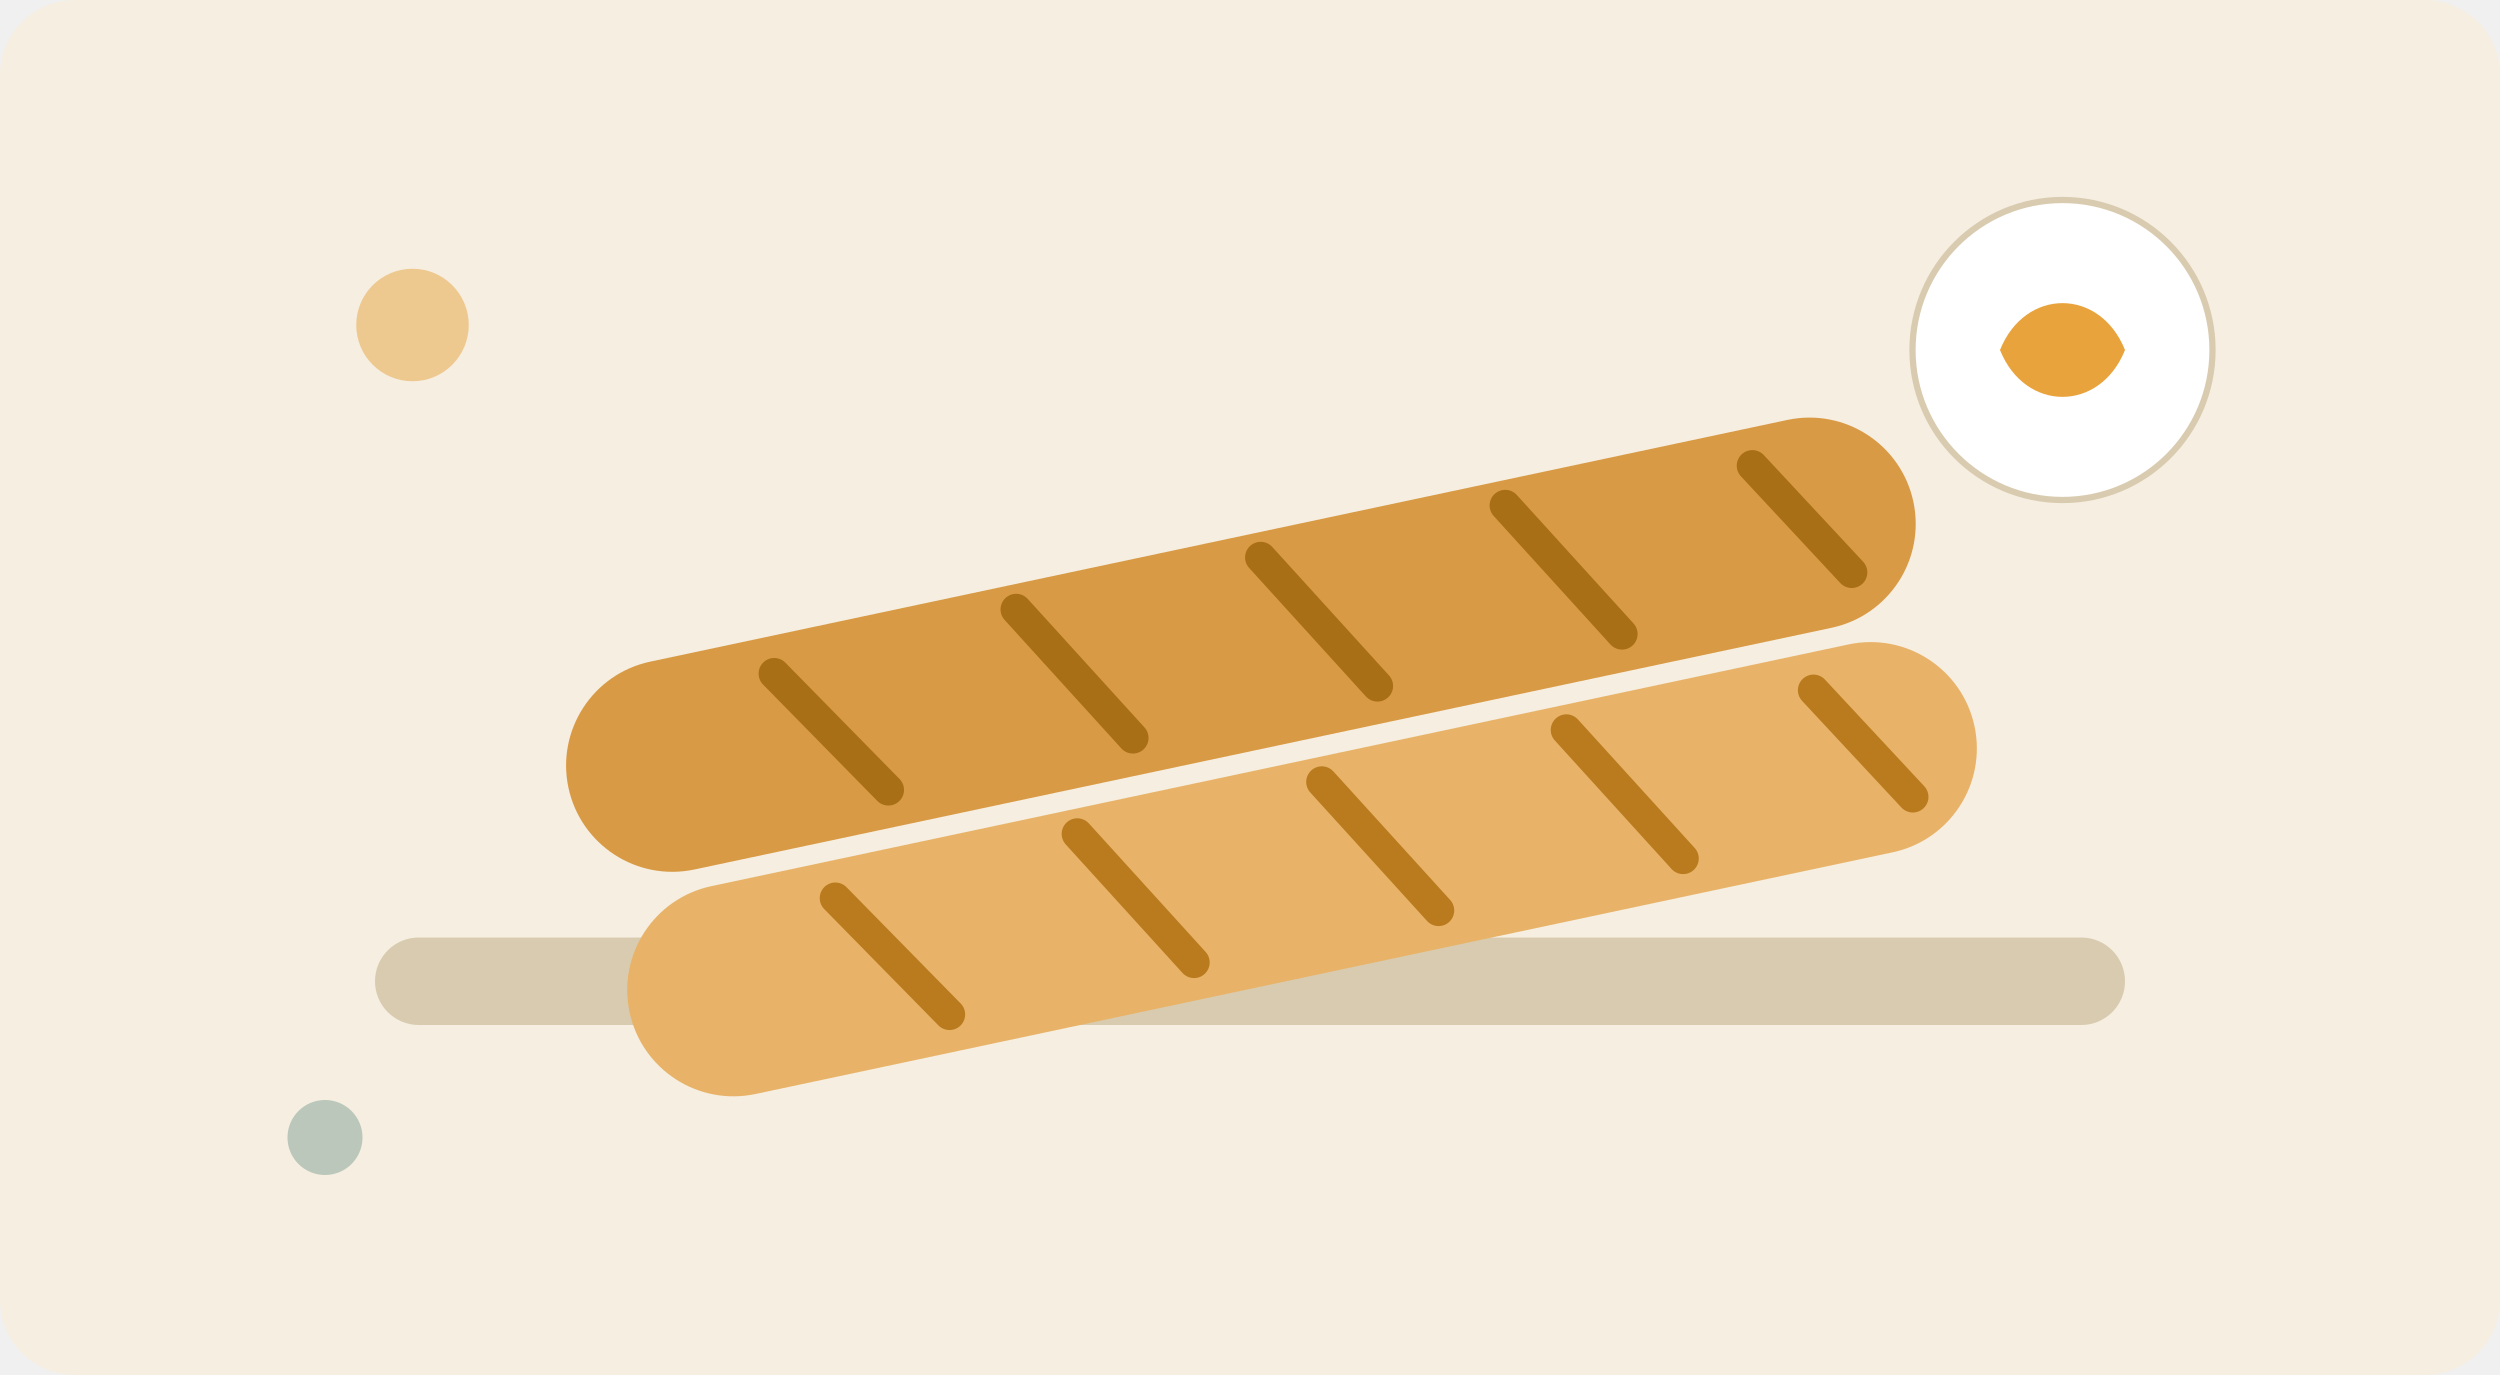
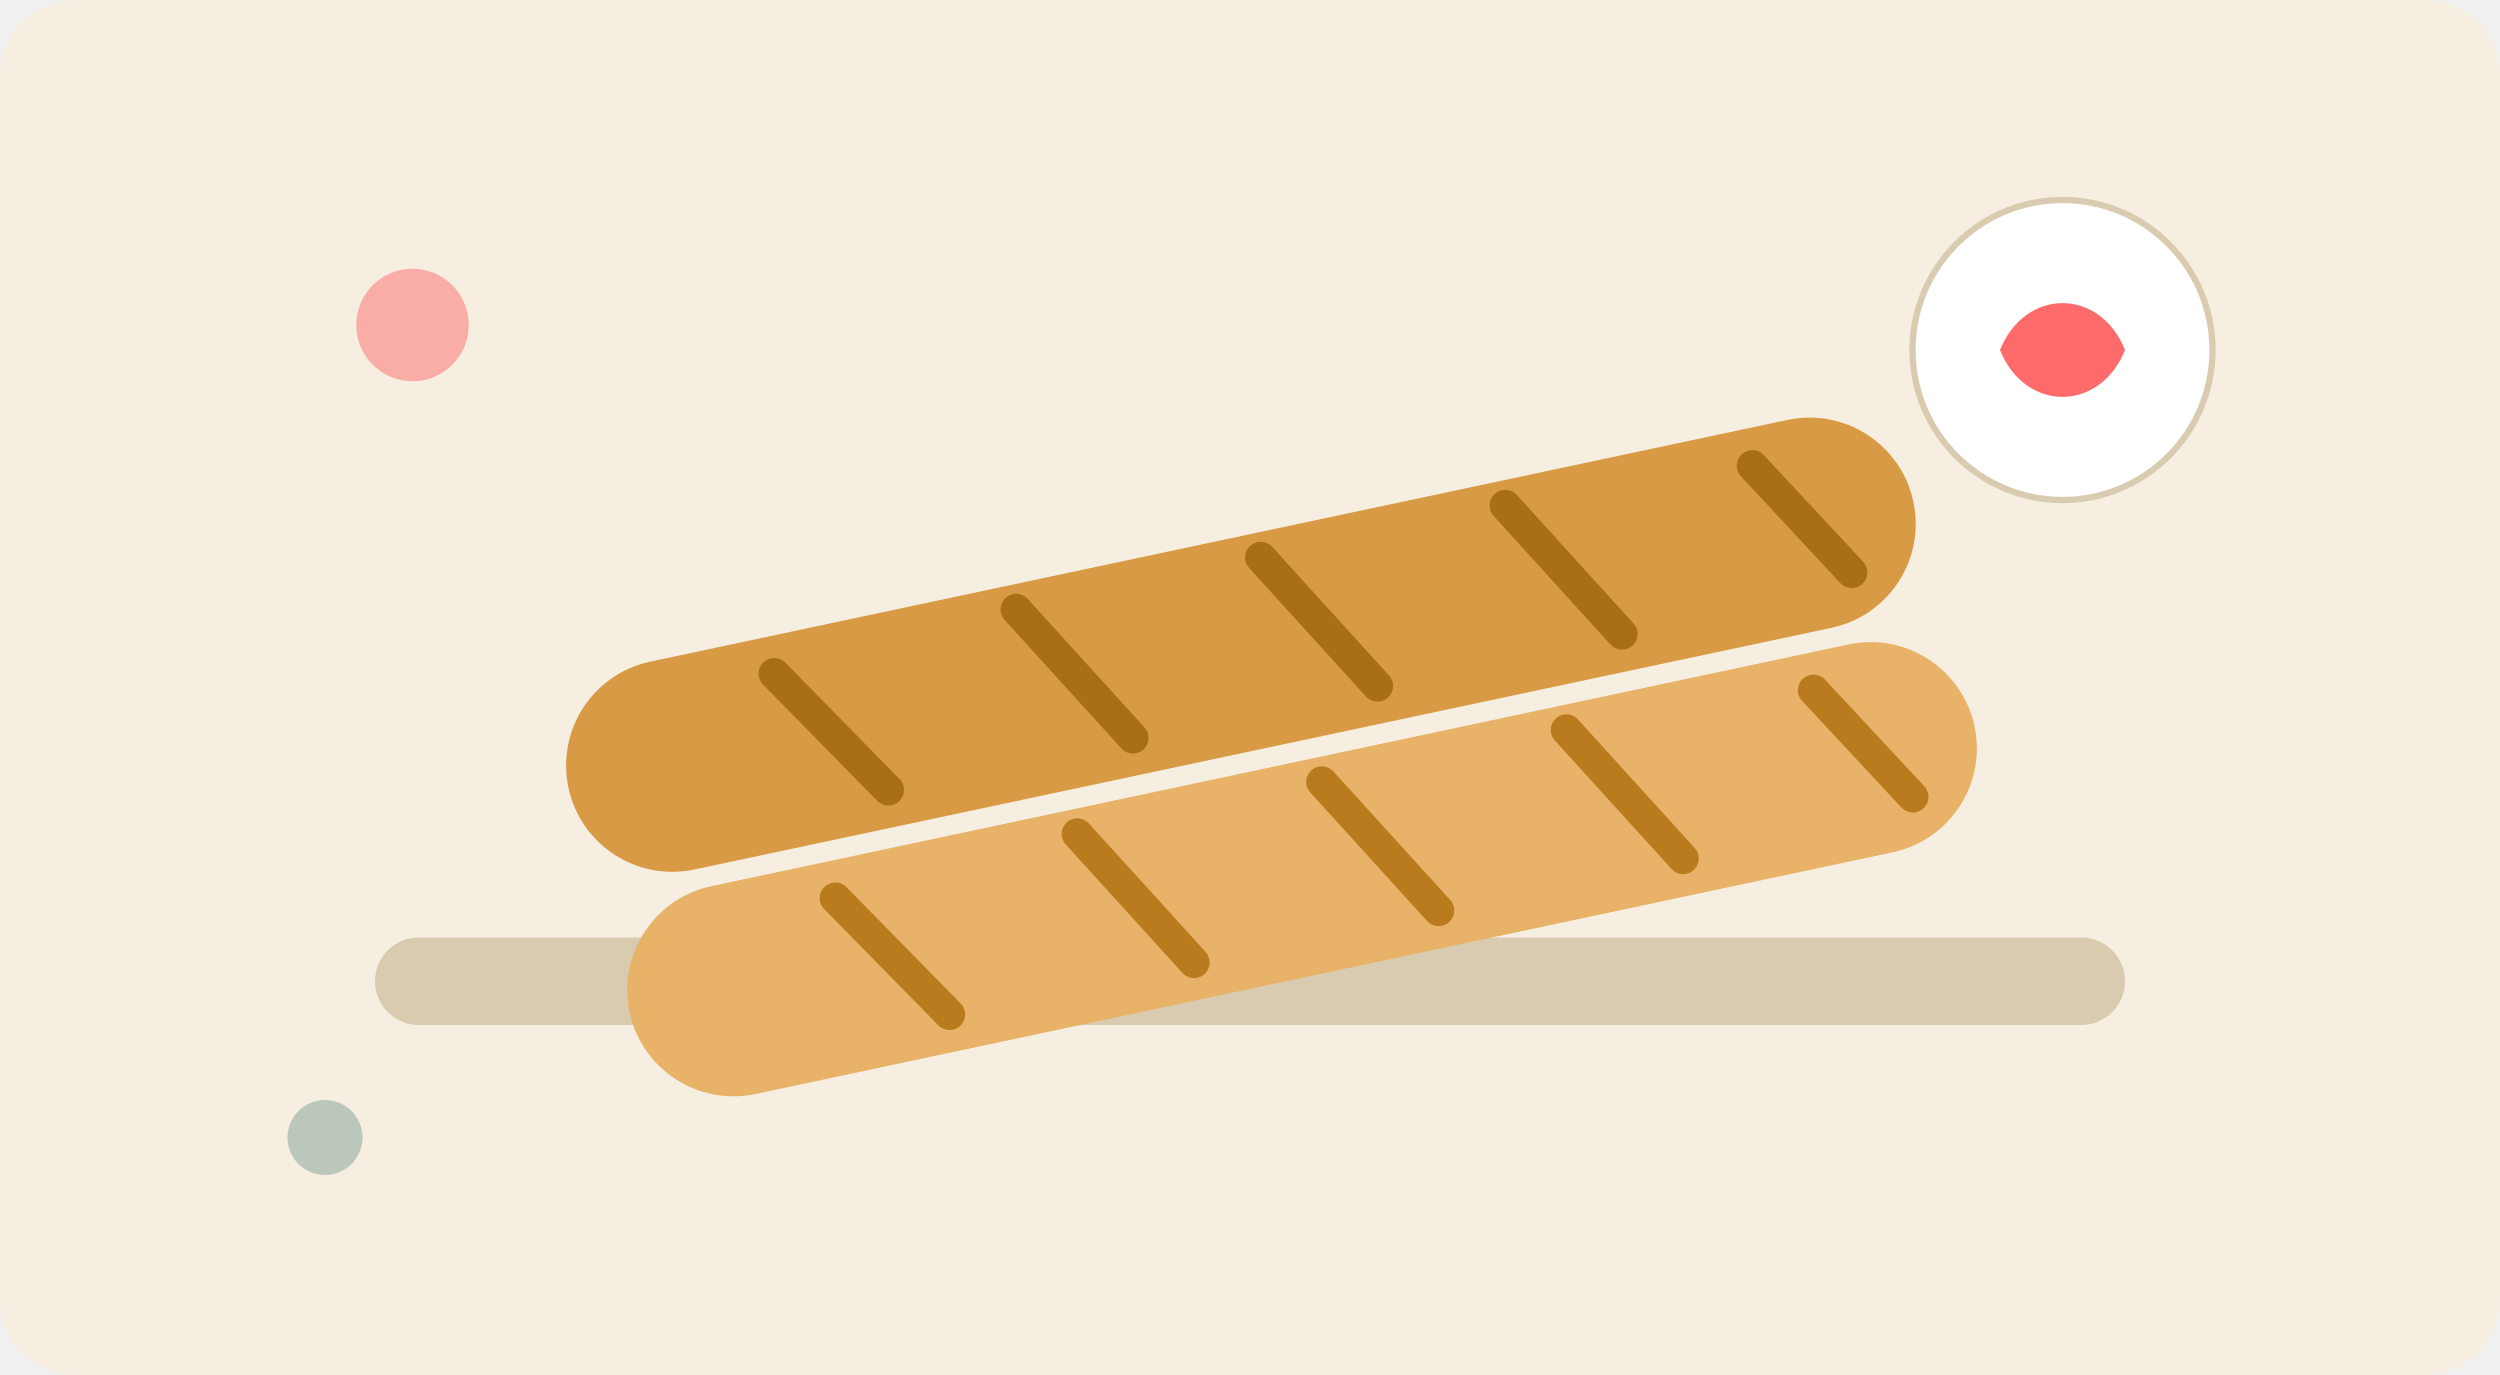
<svg xmlns="http://www.w3.org/2000/svg" viewBox="0 0 400 220" role="img">
  <rect width="400" height="220" rx="12" fill="#F5EEE1" />
  <rect x="60" y="150" width="280" height="14" rx="7" fill="#D9CBAF" />
  <g transform="rotate(-12 200 110)">
    <rect x="90" y="86" width="220" height="34" rx="17" fill="#D99A45" />
    <path d="M126 92l14 22M166 90l14 24M206 90l14 24M246 90l14 24M286 92l12 20" stroke="#A86F16" stroke-width="5" stroke-linecap="round" />
  </g>
  <g transform="rotate(-12 200 148)">
    <rect x="100" y="124" width="220" height="34" rx="17" fill="#E8B368" />
    <path d="M136 130l14 22M176 128l14 24M216 128l14 24M256 128l14 24M296 130l12 20" stroke="#B97B1E" stroke-width="5" stroke-linecap="round" />
  </g>
  <circle cx="330" cy="56" r="24" fill="#FFFFFF" stroke="#D9CBAF" />
-   <path d="M320 56c4-10 16-10 20 0-4 10-16 10-20 0z" fill="#E8A33D" />
-   <circle cx="66" cy="52" r="9" fill="#E8A33D" opacity="0.5" />
+   <path d="M320 56c4-10 16-10 20 0-4 10-16 10-20 0z" fill="#FF6B6B" />
+   <circle cx="66" cy="52" r="9" fill="#FF6B6B" opacity="0.5" />
  <circle cx="52" cy="182" r="6" fill="#2F6B5E" opacity="0.3" />
</svg>
